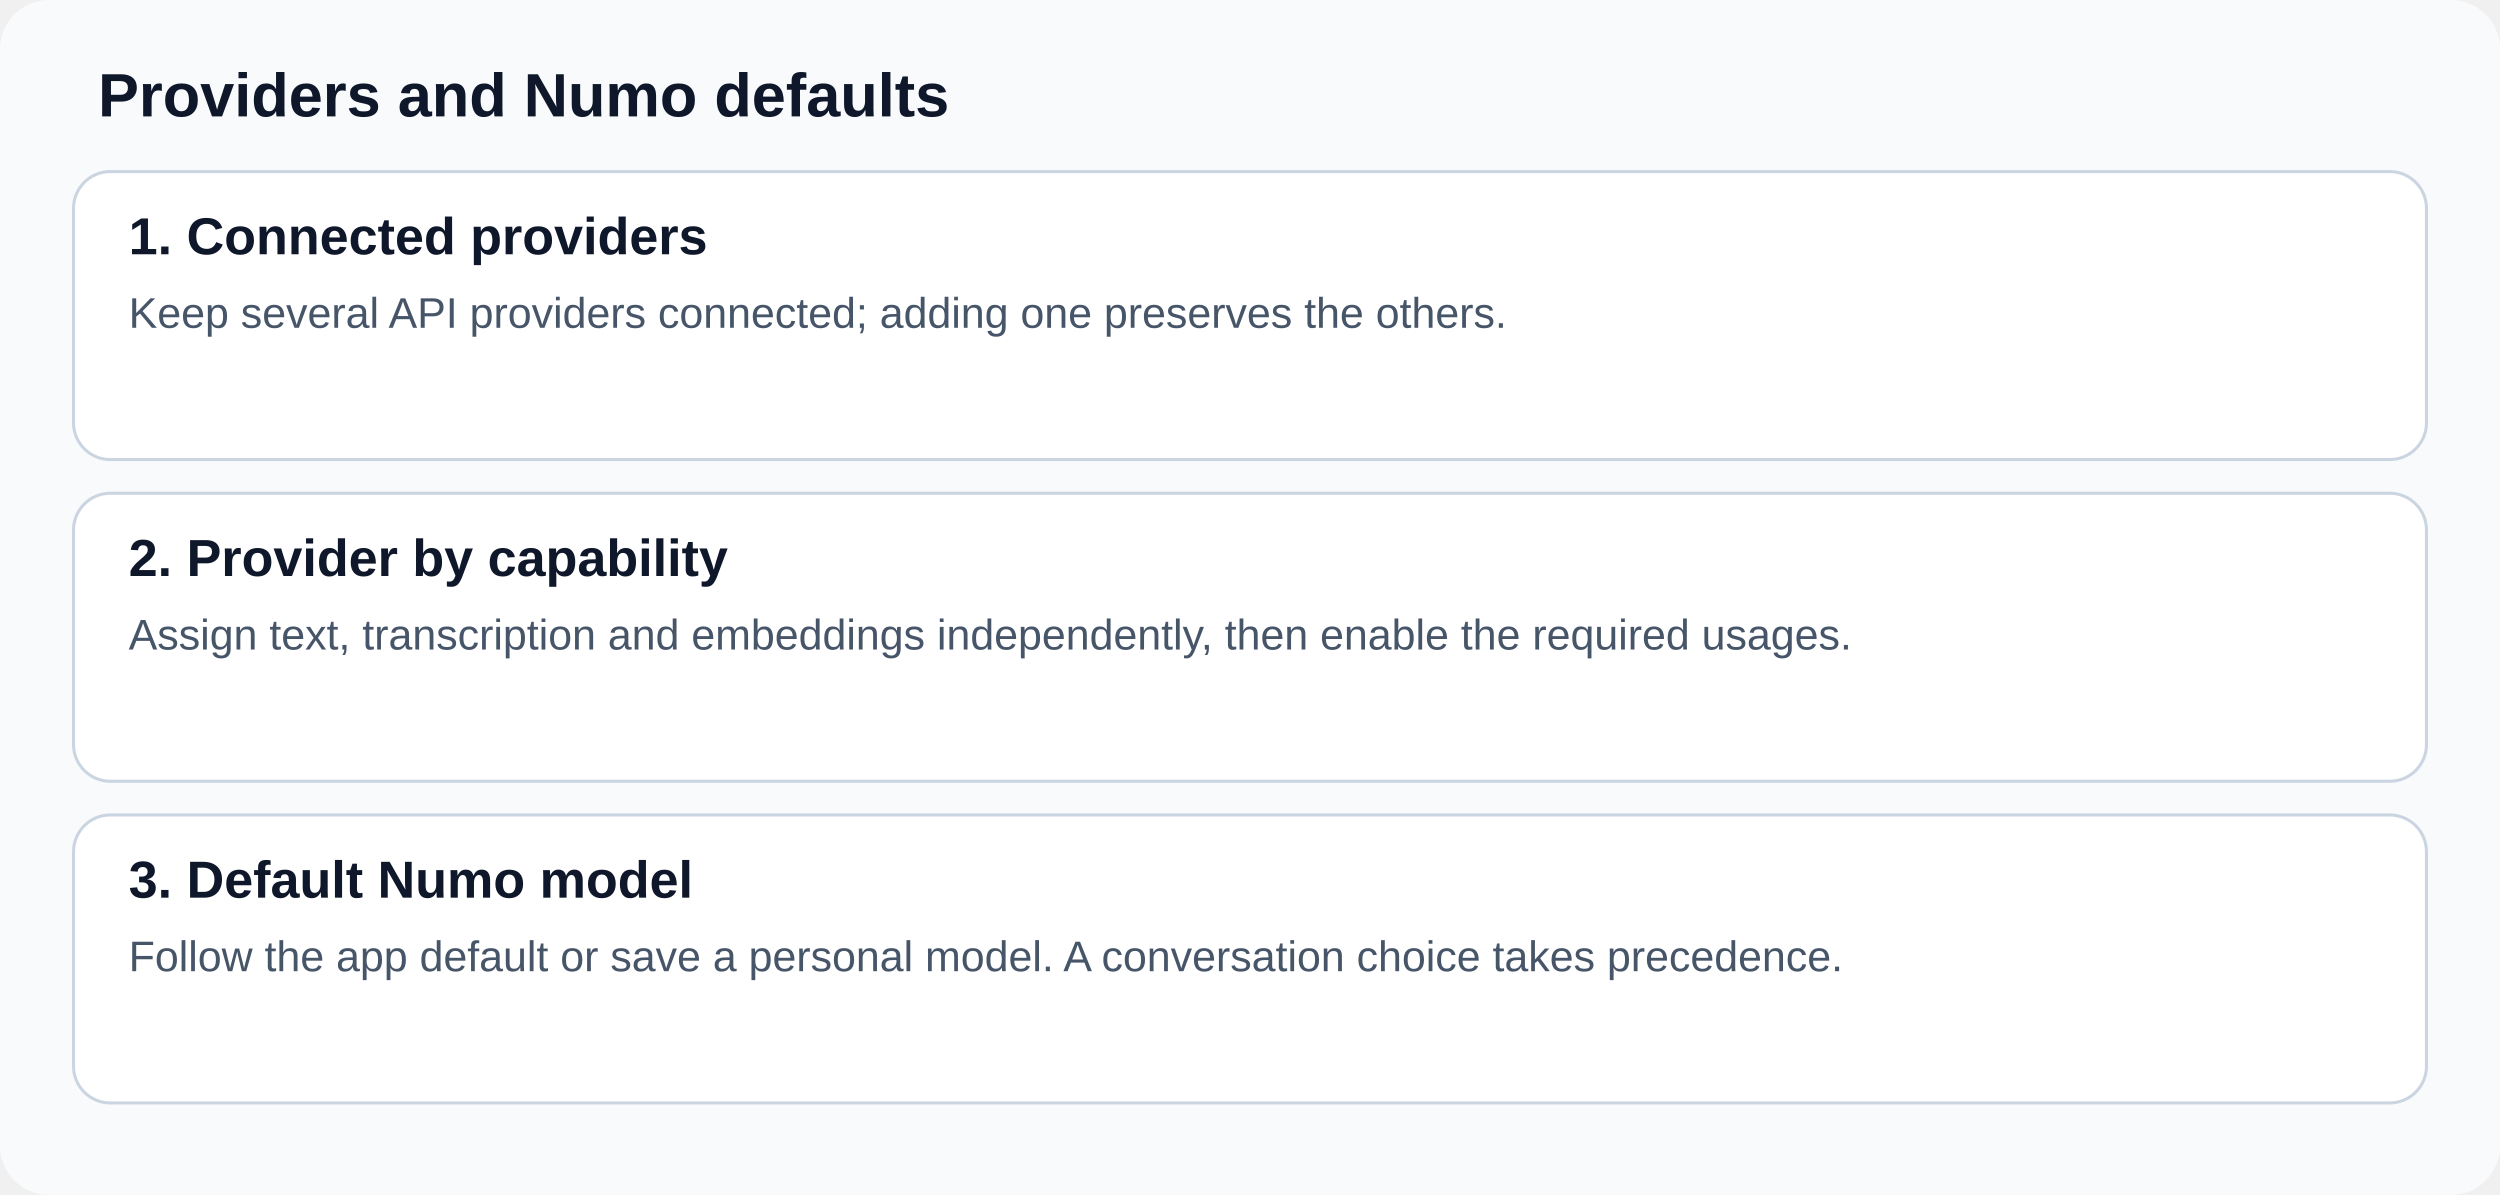
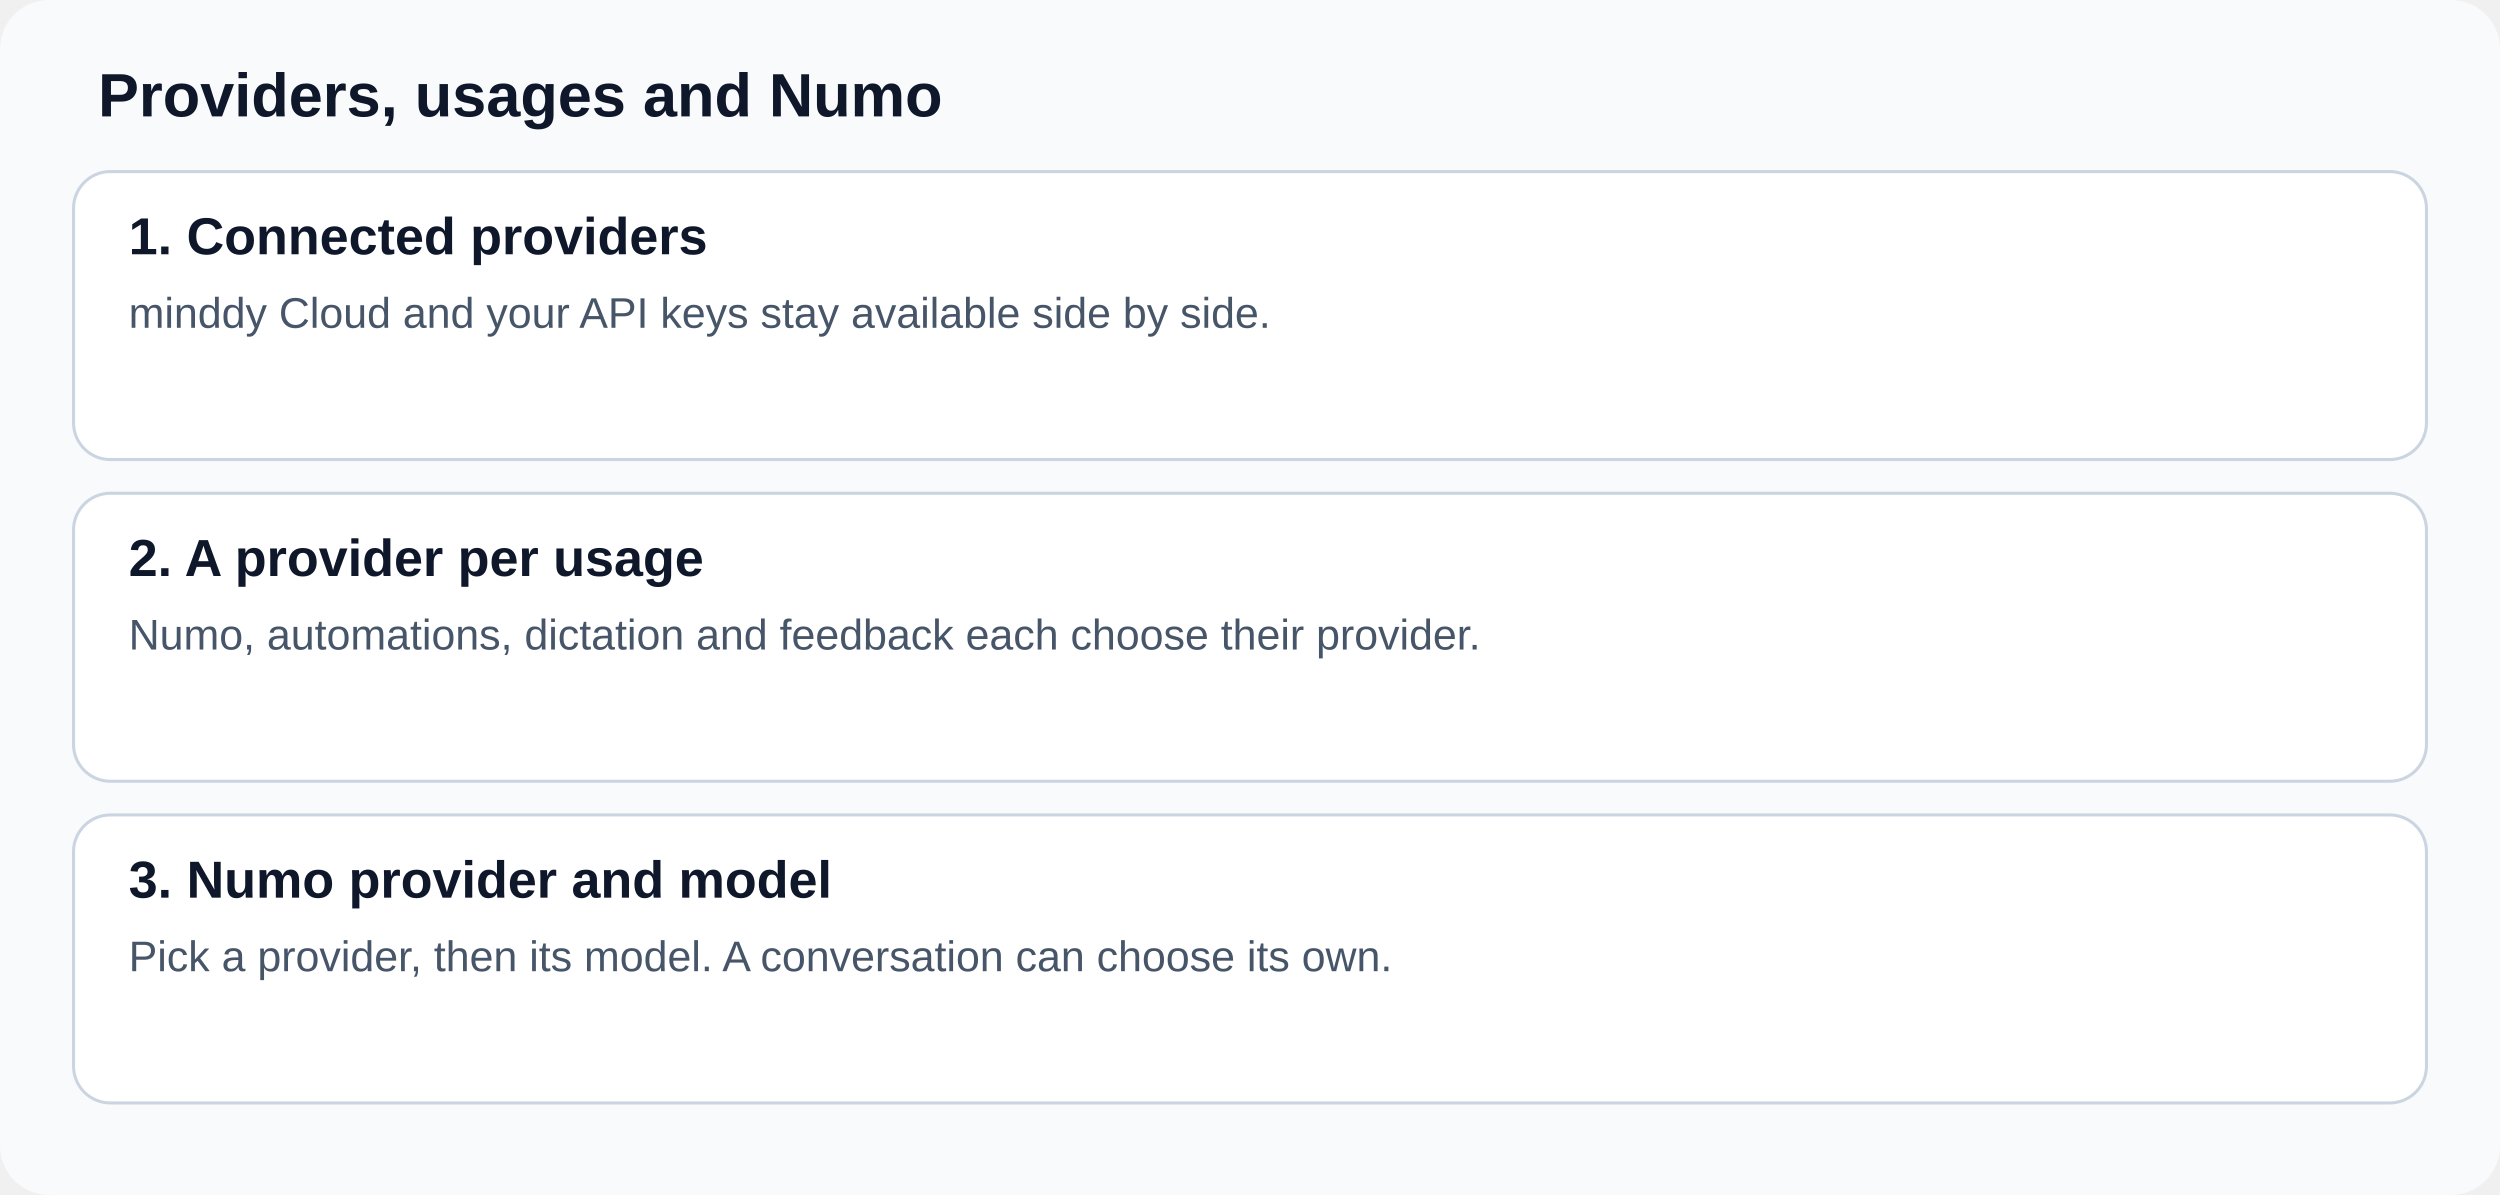
<svg xmlns="http://www.w3.org/2000/svg" width="816" height="390" viewBox="0 0 816 390" role="img" aria-labelledby="title desc">
  <rect width="816" height="390" rx="16" fill="#f8fafc" />
-   <text x="32" y="38" font-family="Arial,sans-serif" font-size="20" font-weight="bold" fill="#0f172a">Providers and Numo defaults</text>
+   <text x="32" y="38" font-family="Arial,sans-serif" font-size="20" font-weight="bold" fill="#0f172a">Providers, usages and Numo</text>
  <rect x="24" y="56" width="768" height="94" rx="12" fill="#fff" stroke="#cbd5e1" />
  <text x="42" y="83" font-family="Arial,sans-serif" font-size="17" font-weight="bold" fill="#0f172a">1. Connected providers</text>
-   <text x="42" y="107" font-family="Arial,sans-serif" font-size="14" fill="#475569">Keep several API providers connected; adding one preserves the others.</text>
+   <text x="42" y="107" font-family="Arial,sans-serif" font-size="14" fill="#475569">minddy Cloud and your API keys stay available side by side.</text>
  <rect x="24" y="161" width="768" height="94" rx="12" fill="#fff" stroke="#cbd5e1" />
-   <text x="42" y="188" font-family="Arial,sans-serif" font-size="17" font-weight="bold" fill="#0f172a">2. Provider by capability</text>
-   <text x="42" y="212" font-family="Arial,sans-serif" font-size="14" fill="#475569">Assign text, transcription and embeddings independently, then enable the required usages.</text>
+   <text x="42" y="188" font-family="Arial,sans-serif" font-size="17" font-weight="bold" fill="#0f172a">2. A provider per usage</text>
+   <text x="42" y="212" font-family="Arial,sans-serif" font-size="14" fill="#475569">Numo, automations, dictation and feedback each choose their provider.</text>
  <rect x="24" y="266" width="768" height="94" rx="12" fill="#fff" stroke="#cbd5e1" />
-   <text x="42" y="293" font-family="Arial,sans-serif" font-size="17" font-weight="bold" fill="#0f172a">3. Default Numo model</text>
-   <text x="42" y="317" font-family="Arial,sans-serif" font-size="14" fill="#475569">Follow the app default or save a personal model. A conversation choice takes precedence.</text>
+   <text x="42" y="293" font-family="Arial,sans-serif" font-size="17" font-weight="bold" fill="#0f172a">3. Numo provider and model</text>
+   <text x="42" y="317" font-family="Arial,sans-serif" font-size="14" fill="#475569">Pick a provider, then its model. A conversation can choose its own.</text>
</svg>
